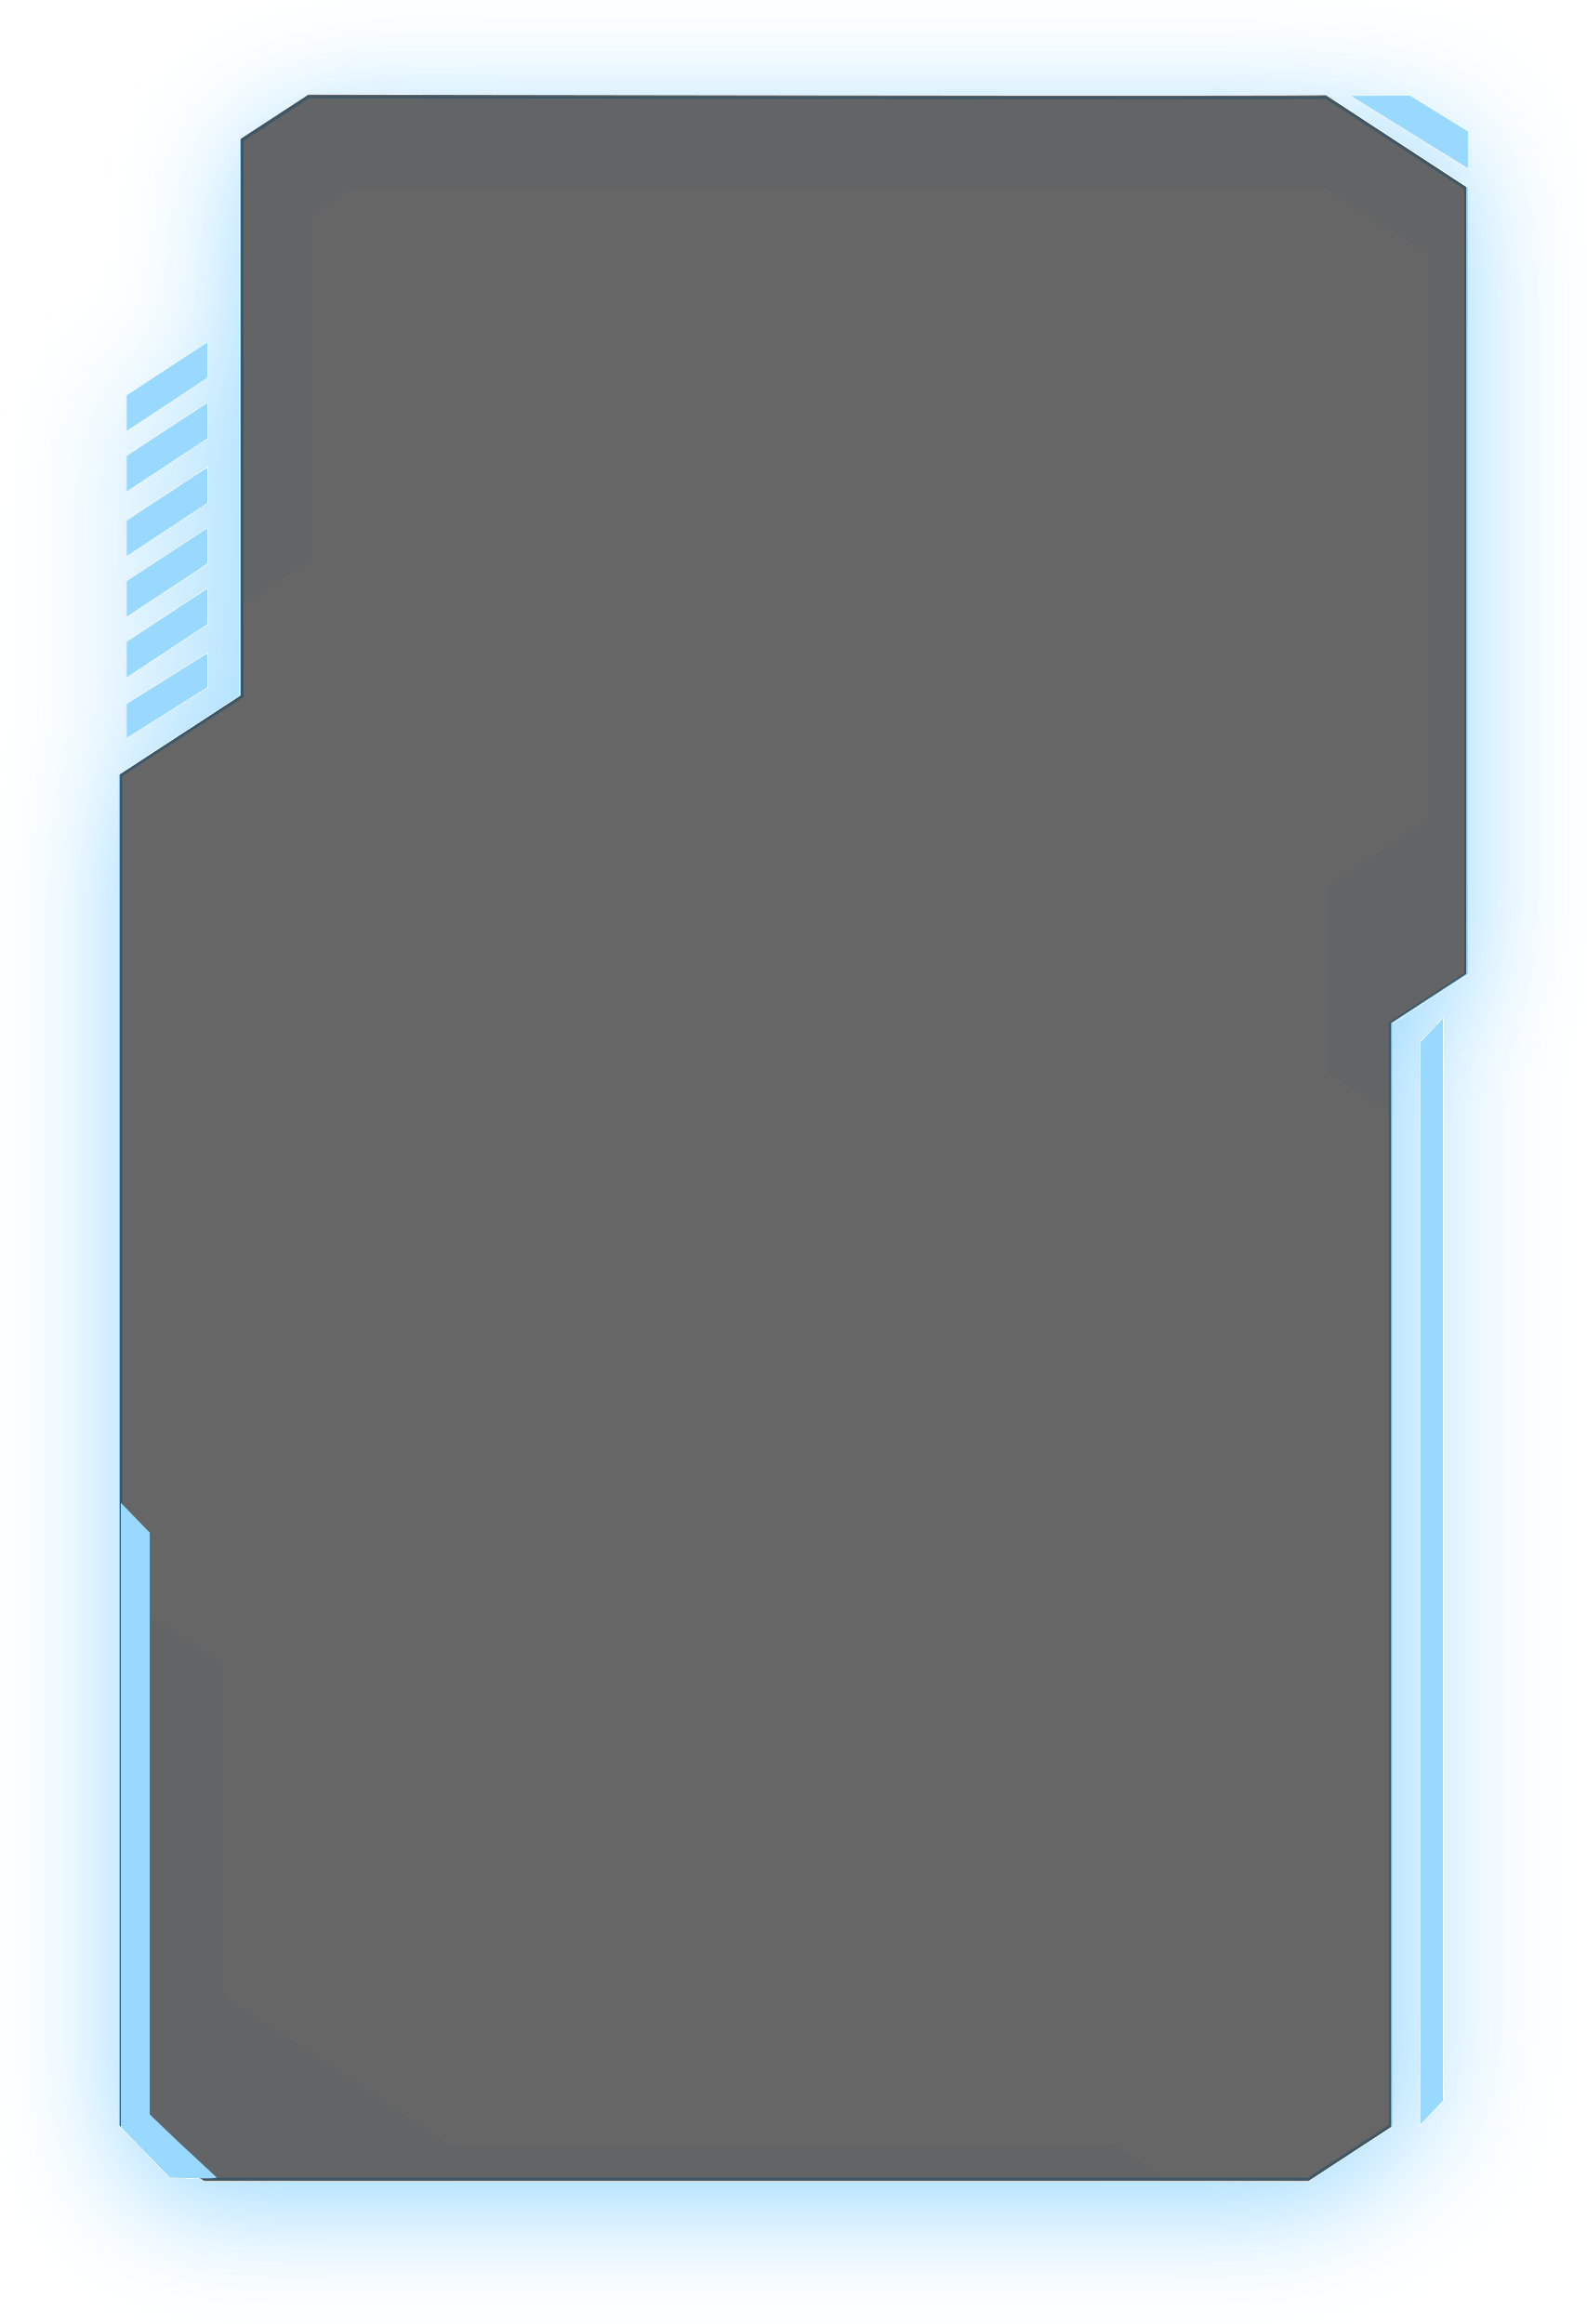
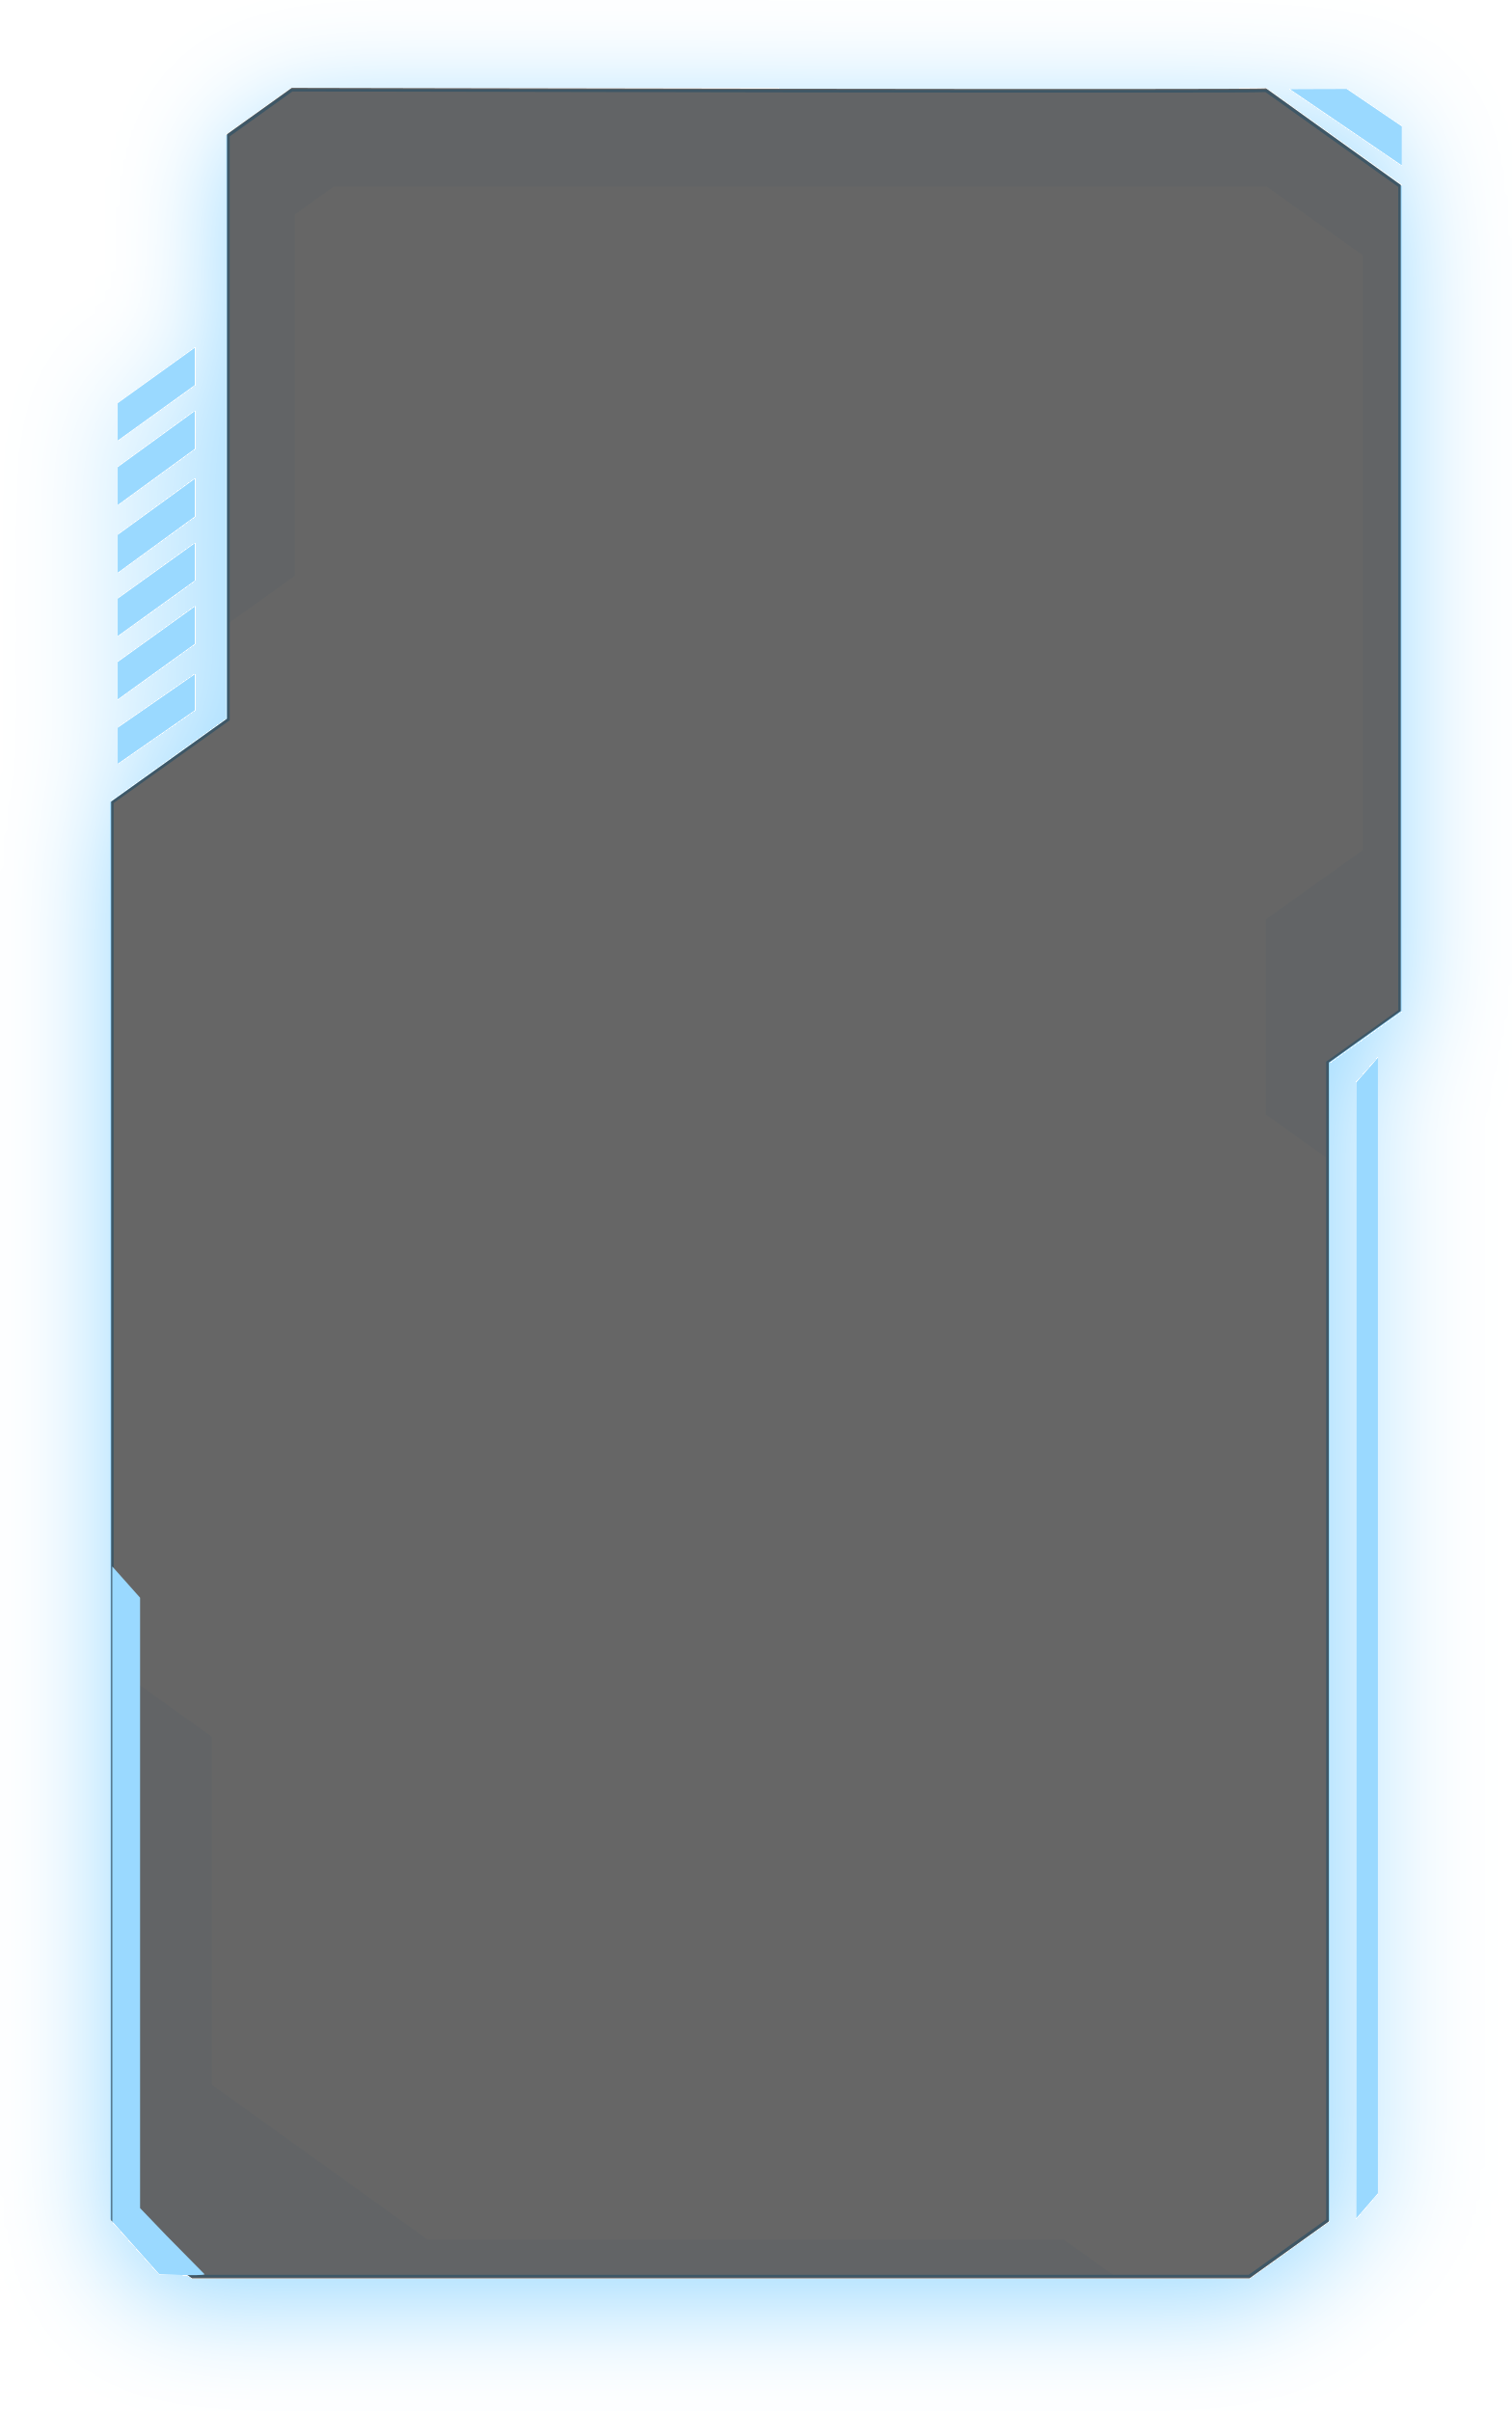
- <svg xmlns="http://www.w3.org/2000/svg" width="1398" height="2048" viewBox="0 0 1398 2048" fill="none">
-   <g filter="url(#filter0_d_7916_150)">
-     <path fill-rule="evenodd" clip-rule="evenodd" d="M1227.11 901.71L1227.11 1873.56L1153.86 1921.25L179.035 1921.25L104.477 1872.7L104.477 682.887L211.316 613.324L211.316 123.186L270.963 84.351C270.963 84.351 1169.27 86.164 1169.27 84.777L1293.48 165.756L1293.48 858.5L1227.11 901.71ZM1290.2 166.609L1167.96 87.018C1163.86 87.231 1154.19 87.231 1130.1 87.338C1106.67 87.445 1072.26 87.445 1028.02 87.445C953.458 87.445 849.568 87.445 719.296 87.231C506.6 86.911 291.446 86.484 272.274 86.484L214.593 124.146L214.593 614.285L213.61 614.925L107.754 683.74L107.754 1871.85L180.346 1919.11L1152.55 1919.11L1223.83 1872.7L1223.83 900.856L1224.82 900.216L1290.2 857.647L1290.2 166.609Z" fill="#9AD9FF" />
-     <path opacity="0.1" d="M1224.22 981.44L1168.39 945.045L1168.39 781.103L1257.46 723.147L1257.46 223.957L1169.21 166.428L310.614 166.428L274.921 189.696L274.921 492.924L214.833 532.095L214.833 122.347L273.284 84.351L1169.53 84.351L1293.48 165.147L1293.48 857.951L1227.17 901.071C1227.17 901.071 1224.22 980.053 1224.22 981.44Z" fill="#9AD9FF" />
-     <path opacity="0.1" d="M1030.01 1920.92L981.693 1889.39L396.155 1889.39L197.819 1759.49L197.819 1467.31L108.038 1408.62L108.038 1873.35L181.169 1921.24C181.169 1921.24 1036.38 1920.92 1030.01 1920.92Z" fill="#9AD9FF" />
-     <path d="M1190.24 84.553L1293.48 148.428L1293.48 115.781L1242.51 84.351C1242.51 84.351 1190.08 84.452 1190.24 84.553Z" fill="#9AD9FF" />
-     <path d="M1269.23 899.807L1251.48 918.316L1251.48 1872.35L1271.48 1851.27L1271.48 897.346L1269.23 899.807Z" fill="#9AD9FF" />
-     <path d="M182.795 605.677L111.597 650.368L111.597 620.301L182.795 575.61" fill="#9AD9FF" />
-     <path d="M182.795 550.153L111.597 596.972L111.597 565.473L182.795 518.654" fill="#9AD9FF" />
-     <path d="M182.795 496.752L111.597 543.571L111.597 512.073L182.795 465.254" fill="#9AD9FF" />
-     <path d="M182.795 443.354L111.597 490.173L111.597 458.674L182.795 411.855" fill="#9AD9FF" />
-     <path d="M182.795 386.398L111.597 433.217L111.597 401.718L182.795 354.899" fill="#9AD9FF" />
-     <path d="M182.795 332.999L111.597 379.818L111.597 348.32L182.795 301.501" fill="#9AD9FF" />
-     <path d="M1168.06 83.773L1292 164.831L1292 858.261L1225.78 901.513L1225.78 1874.32L1152.85 1922.06L179.938 1922.06L105.539 1873.47L105.539 682.474L212.15 612.842L212.15 122.22L271.669 83.346C271.669 83.346 1170.18 85.161 1168.06 83.773Z" fill="black" fill-opacity="0.6" />
-     <path d="M190.978 1918.94L155.978 1886.35L131.938 1863.35L131.938 1350.61L106.478 1324.35L106.478 1874.51L149.549 1918.94C149.549 1918.94 189.351 1920.62 190.978 1918.94Z" fill="#9AD9FF" />
+ <svg xmlns="http://www.w3.org/2000/svg" width="1435" height="2288" viewBox="0 0 1435 2288" fill="none">
+   <g filter="url(#filter0_d_9547_9210)">
+     <path fill-rule="evenodd" clip-rule="evenodd" d="M1262.05 1008.48L1262.05 2107.25L1186.52 2161.17L181.354 2161.17L104.476 2106.28L104.476 761.084L214.64 682.437L214.64 128.29L276.143 84.383C276.143 84.383 1202.4 86.433 1202.4 84.865L1330.48 176.419L1330.48 959.631L1262.05 1008.48ZM1327.1 177.384L1201.05 87.398C1196.83 87.64 1186.86 87.64 1162.02 87.76C1137.86 87.881 1102.38 87.881 1056.76 87.881C979.877 87.881 872.754 87.881 738.428 87.64C519.113 87.278 297.263 86.795 277.495 86.795L218.02 129.376L218.02 683.523L217.006 684.246L107.855 762.049L107.855 2105.32L182.706 2158.75L1185.17 2158.75L1258.67 2106.28L1258.67 1007.52L1259.68 1006.8L1327.1 958.666L1327.1 177.384Z" fill="#9AD9FF" />
+     <path opacity="0.1" d="M1259.04 1098.94L1201.45 1057.78L1201.45 872.369L1293.32 806.825L1293.32 242.27L1202.3 177.208L316.694 177.208L279.878 203.522L279.878 546.456L217.899 590.756L217.899 127.355L278.189 84.383L1202.63 84.383L1330.48 175.759L1330.48 959.28L1262.08 1008.05C1262.08 1008.05 1259.04 1097.37 1259.04 1098.94Z" fill="#9AD9FF" />
+     <path opacity="0.1" d="M1059.26 2160.81L1009.43 2125.17L405.68 2125.17L201.175 1978.38L201.175 1648.19L108.601 1581.87L108.601 2107.05L184.007 2161.17C184.007 2161.17 1065.82 2160.81 1059.26 2160.81Z" fill="#9AD9FF" />
+     <path d="M1224.27 84.612L1330.48 156.925L1330.48 119.965L1278.05 84.383C1278.05 84.383 1224.1 84.498 1224.27 84.612Z" fill="#9AD9FF" />
+     <path d="M1305.48 1006.38L1287.17 1027.29L1287.17 2105.21L1307.79 2081.4L1307.79 1003.6L1305.48 1006.38Z" fill="#9AD9FF" />
+     <path d="M184.903 674.029L111.694 724.83L111.694 690.653L184.903 639.852" fill="#9AD9FF" />
+     <path d="M184.903 611.029L111.694 663.689L111.694 628.261L184.903 575.602" fill="#9AD9FF" />
+     <path d="M184.903 550.92L111.694 603.579L111.694 568.152L184.903 515.492" fill="#9AD9FF" />
+     <path d="M184.903 490.196L111.694 543.475L111.694 507.631L184.903 454.352" fill="#9AD9FF" />
+     <path d="M184.903 425.938L111.694 479.217L111.694 443.373L184.903 390.094" fill="#9AD9FF" />
+     <path d="M184.903 365.42L111.694 418.079L111.694 382.652L184.903 329.992" fill="#9AD9FF" />
+     <path d="M1201.59 83.827L1329.44 175.472L1329.44 959.466L1261.13 1008.37L1261.13 2108.23L1185.9 2162.2L182.256 2162.2L105.507 2107.26L105.507 760.72L215.486 681.995L215.486 127.295L276.885 83.344C276.885 83.344 1203.78 85.396 1201.59 83.827Z" fill="black" fill-opacity="0.6" />
+     <path d="M194.183 2158.25L157.88 2121.43L132.946 2095.45L132.946 1516.19L106.538 1486.52L106.538 2108.06L151.213 2158.25C151.213 2158.25 192.496 2160.15 194.183 2158.25Z" fill="#9AD9FF" />
  </g>
  <defs>
-     <filter id="filter0_d_7916_150" x="0" y="-0" width="1397.95" height="2047.67" filterUnits="userSpaceOnUse" color-interpolation-filters="sRGB">
+     <filter id="filter0_d_9547_9210" x="-6.10352e-05" y="-60.846" width="1434.95" height="2348.95" filterUnits="userSpaceOnUse" color-interpolation-filters="sRGB">
      <feFlood flood-opacity="0" result="BackgroundImageFix" />
      <feColorMatrix in="SourceAlpha" type="matrix" values="0 0 0 0 0 0 0 0 0 0 0 0 0 0 0 0 0 0 127 0" result="hardAlpha" />
      <feOffset dy="21.13" />
      <feGaussianBlur stdDeviation="52.238" />
      <feComposite in2="hardAlpha" operator="out" />
      <feColorMatrix type="matrix" values="0 0 0 0 0.604 0 0 0 0 0.851 0 0 0 0 1 0 0 0 1 0" />
-       <feBlend mode="normal" in2="BackgroundImageFix" result="effect1_dropShadow_7916_150" />
-       <feBlend mode="normal" in="SourceGraphic" in2="effect1_dropShadow_7916_150" result="shape" />
+       <feBlend mode="normal" in2="BackgroundImageFix" result="effect1_dropShadow_9547_9210" />
+       <feBlend mode="normal" in="SourceGraphic" in2="effect1_dropShadow_9547_9210" result="shape" />
    </filter>
  </defs>
</svg>
